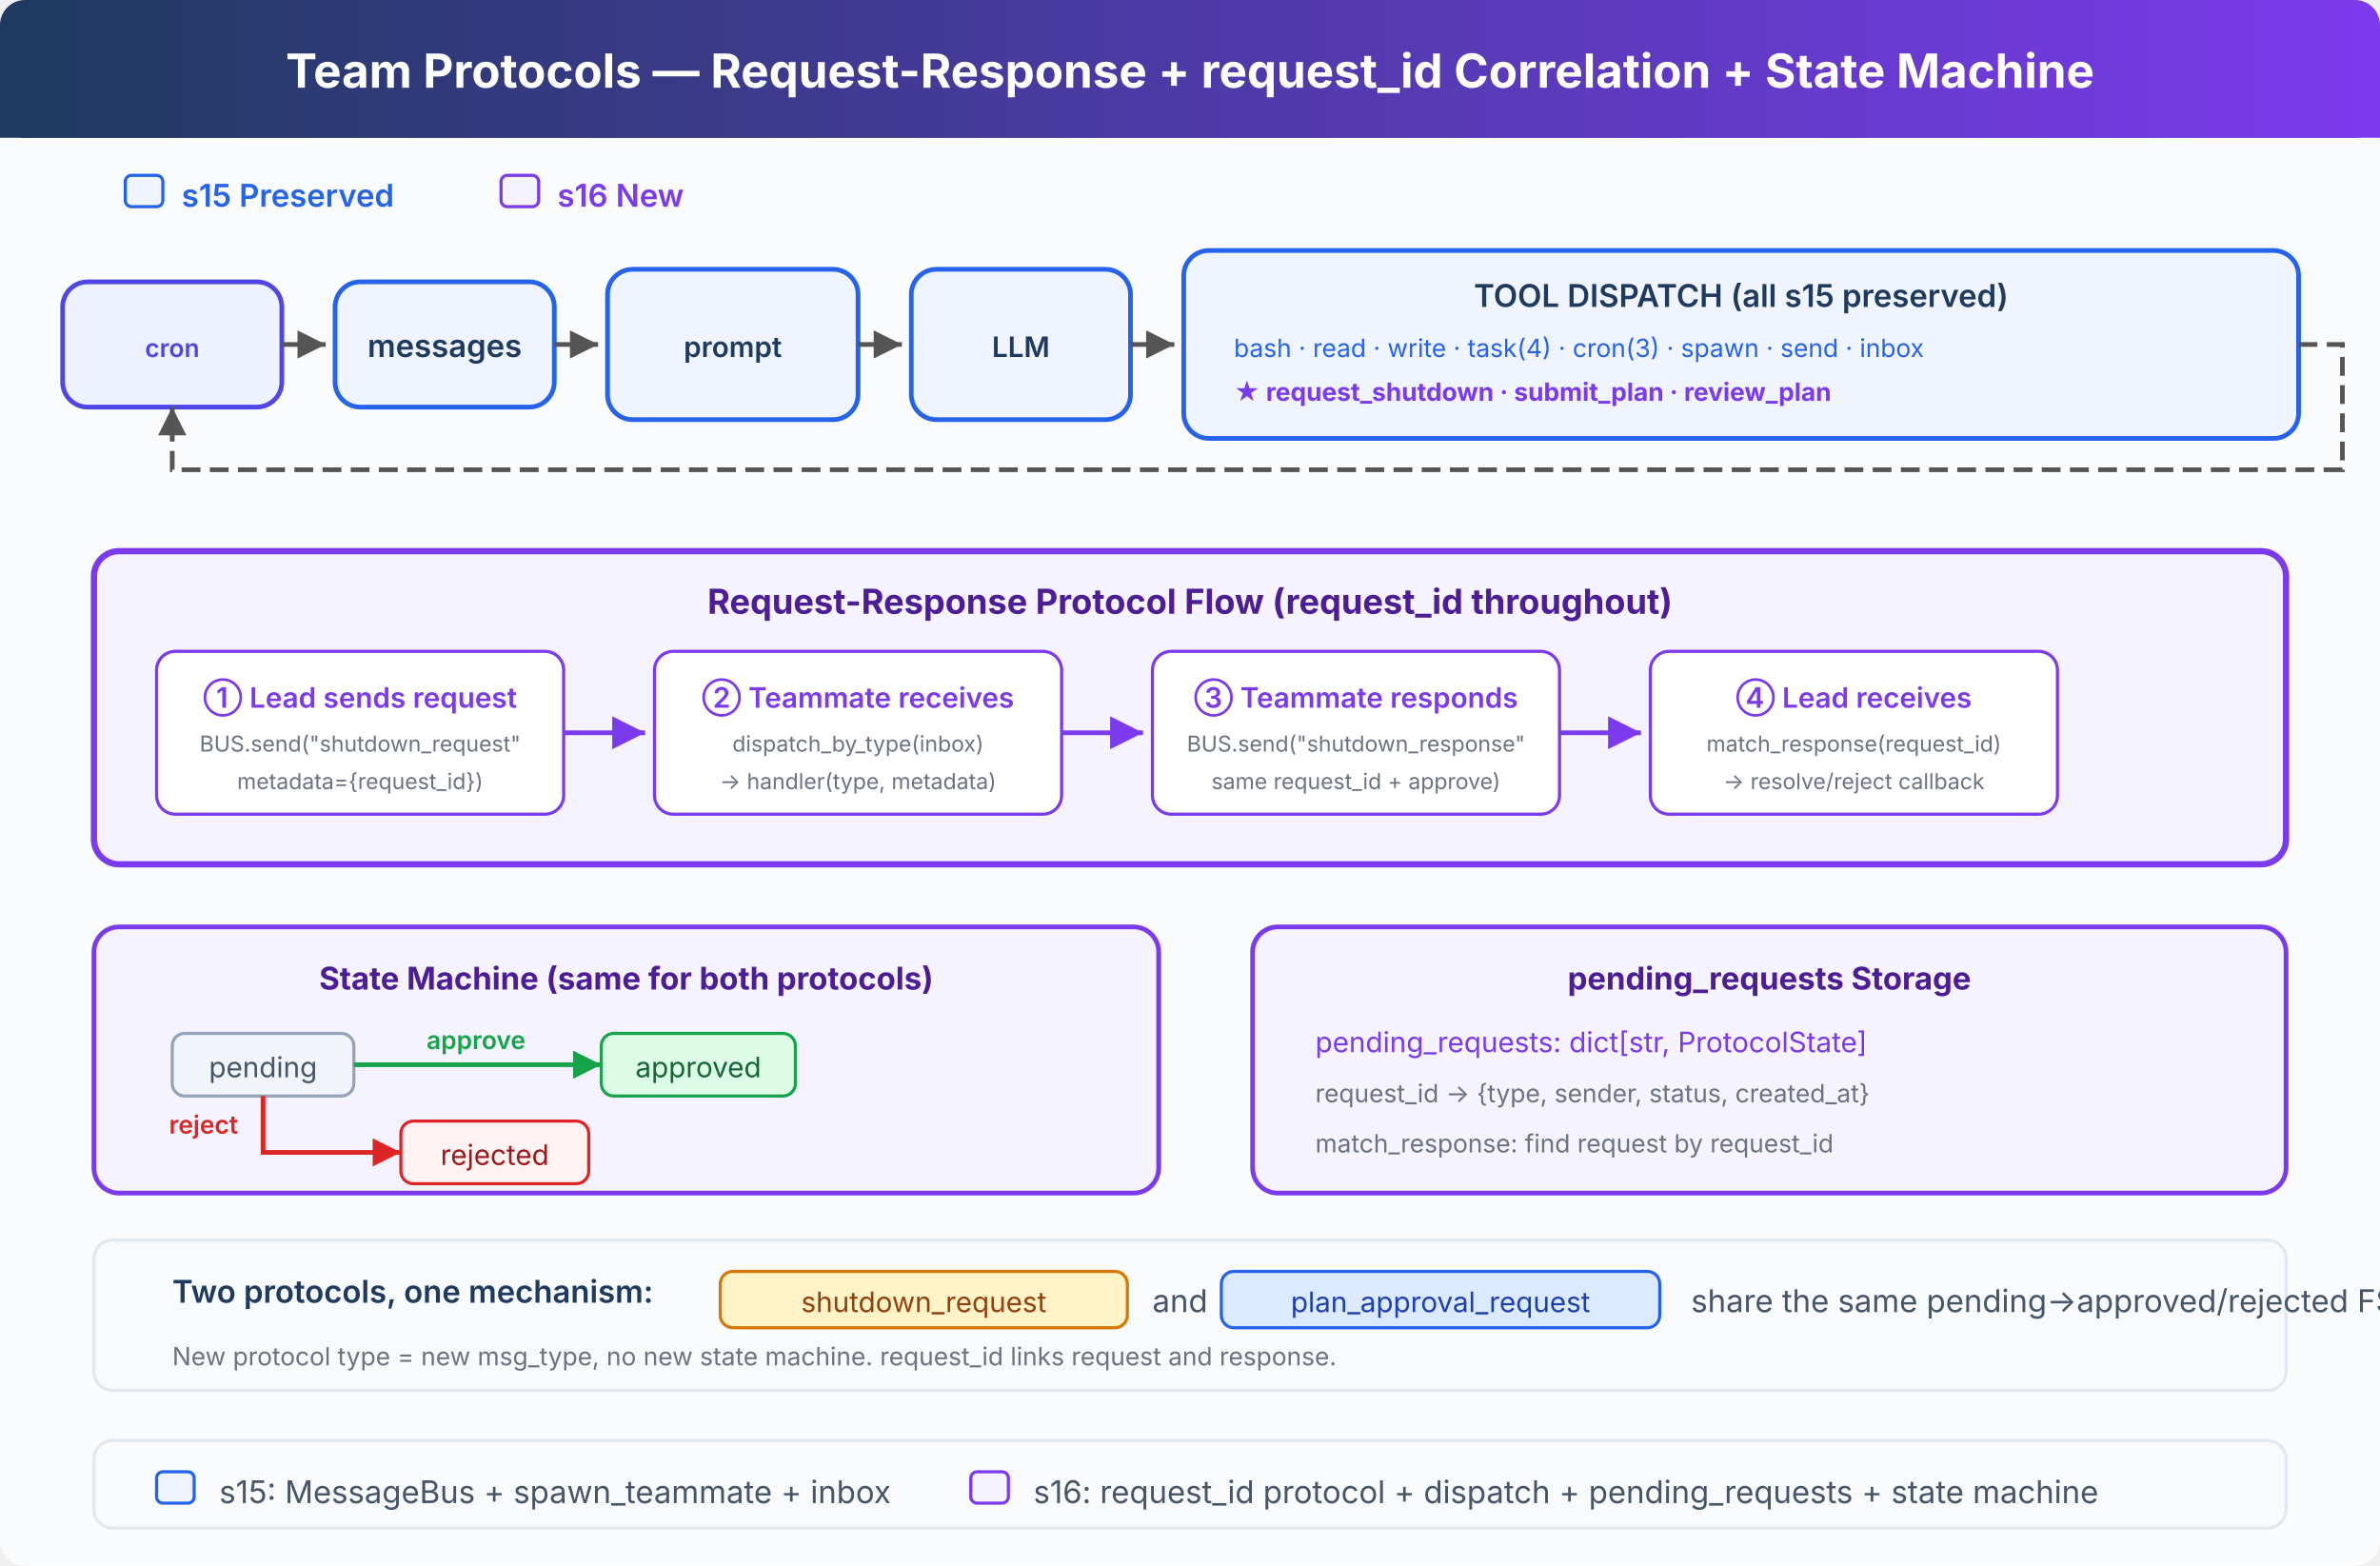
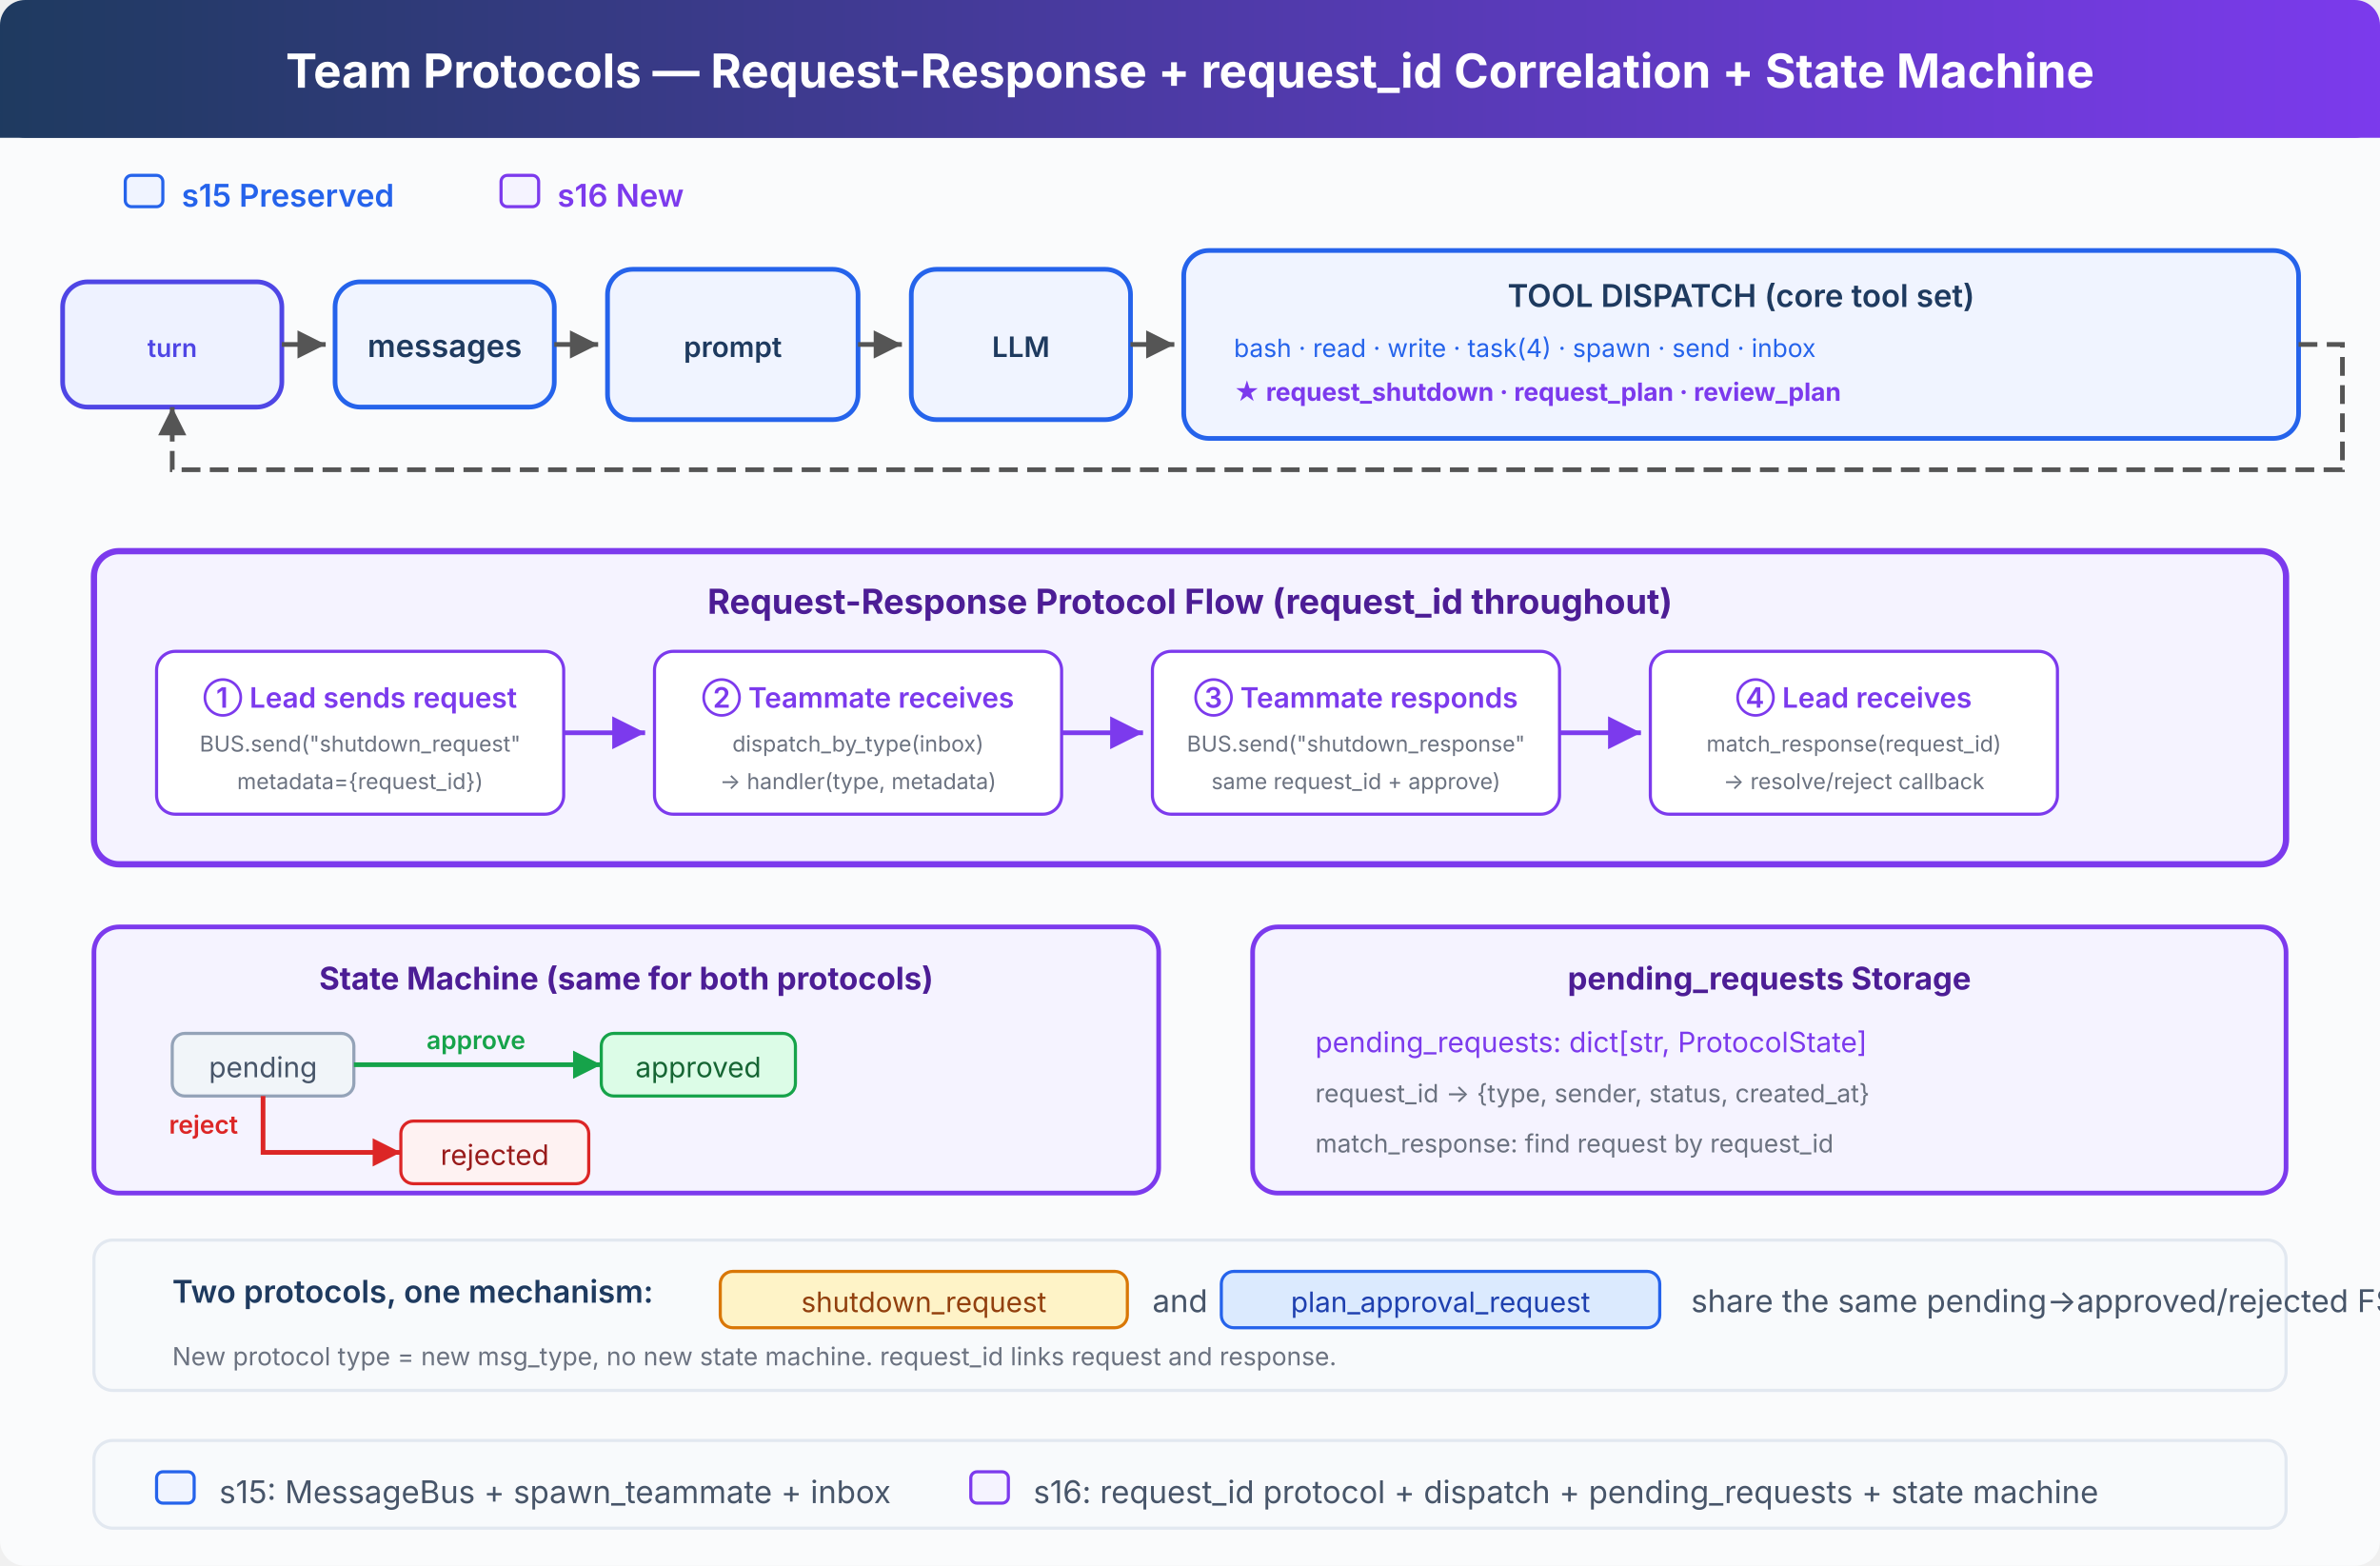
<svg xmlns="http://www.w3.org/2000/svg" viewBox="0 0 760 500" font-family="system-ui, -apple-system, sans-serif">
  <defs>
    <linearGradient id="header" x1="0" y1="0" x2="1" y2="0">
      <stop offset="0%" stop-color="#1e3a5f" />
      <stop offset="100%" stop-color="#7c3aed" />
    </linearGradient>
    <marker id="arrow" viewBox="0 0 10 10" refX="10" refY="5" markerWidth="6" markerHeight="6" orient="auto-start-reverse">
      <path d="M 0 0 L 10 5 L 0 10 z" fill="#555" />
    </marker>
    <marker id="arrow-purple" viewBox="0 0 10 10" refX="10" refY="5" markerWidth="7" markerHeight="7" orient="auto-start-reverse">
      <path d="M 0 0 L 10 5 L 0 10 z" fill="#7c3aed" />
    </marker>
    <marker id="arrow-cyan" viewBox="0 0 10 10" refX="10" refY="5" markerWidth="6" markerHeight="6" orient="auto-start-reverse">
      <path d="M 0 0 L 10 5 L 0 10 z" fill="#0891b2" />
    </marker>
    <marker id="arrow-green" viewBox="0 0 10 10" refX="10" refY="5" markerWidth="6" markerHeight="6" orient="auto-start-reverse">
      <path d="M 0 0 L 10 5 L 0 10 z" fill="#16a34a" />
    </marker>
    <marker id="arrow-red" viewBox="0 0 10 10" refX="10" refY="5" markerWidth="6" markerHeight="6" orient="auto-start-reverse">
      <path d="M 0 0 L 10 5 L 0 10 z" fill="#dc2626" />
    </marker>
  </defs>
  <rect width="760" height="500" fill="#fafbfc" rx="8" />
  <rect x="0" y="0" width="760" height="44" fill="url(#header)" rx="8" />
  <rect x="0" y="36" width="760" height="8" fill="url(#header)" />
  <text x="380" y="28" fill="#fff" font-size="15" font-weight="700" text-anchor="middle">Team Protocols — Request-Response + request_id Correlation + State Machine</text>
  <rect x="40" y="56" width="12" height="10" rx="2" fill="#f0f4ff" stroke="#2563eb" stroke-width="1" />
  <text x="58" y="66" fill="#2563eb" font-size="10" font-weight="600">s15 Preserved</text>
  <rect x="160" y="56" width="12" height="10" rx="2" fill="#f5f3ff" stroke="#7c3aed" stroke-width="1" />
  <text x="178" y="66" fill="#7c3aed" font-size="10" font-weight="600">s16 New</text>
  <rect x="20" y="90" width="70" height="40" rx="8" fill="#eef2ff" stroke="#4f46e5" stroke-width="1.5" />
-   <text x="55" y="114" fill="#4f46e5" font-size="8" font-weight="600" text-anchor="middle">cron</text>
+   <text x="55" y="114" fill="#4f46e5" font-size="8" font-weight="600" text-anchor="middle">turn</text>
  <line x1="90" y1="110" x2="104" y2="110" stroke="#555" stroke-width="1.5" marker-end="url(#arrow)" />
  <rect x="107" y="90" width="70" height="40" rx="8" fill="#f0f4ff" stroke="#2563eb" stroke-width="1.5" />
  <text x="142" y="114" fill="#1e3a5f" font-size="10" font-weight="600" text-anchor="middle">messages</text>
  <line x1="177" y1="110" x2="191" y2="110" stroke="#555" stroke-width="1.5" marker-end="url(#arrow)" />
  <rect x="194" y="86" width="80" height="48" rx="8" fill="#f0f4ff" stroke="#2563eb" stroke-width="1.5" />
  <text x="234" y="114" fill="#1e3a5f" font-size="9" font-weight="600" text-anchor="middle">prompt</text>
  <line x1="274" y1="110" x2="288" y2="110" stroke="#555" stroke-width="1.5" marker-end="url(#arrow)" />
  <rect x="291" y="86" width="70" height="48" rx="8" fill="#f0f4ff" stroke="#2563eb" stroke-width="1.5" />
  <text x="326" y="114" fill="#1e3a5f" font-size="9" font-weight="600" text-anchor="middle">LLM</text>
  <line x1="361" y1="110" x2="375" y2="110" stroke="#555" stroke-width="1.5" marker-end="url(#arrow)" />
  <rect x="378" y="80" width="356" height="60" rx="8" fill="#f0f4ff" stroke="#2563eb" stroke-width="1.5" />
-   <text x="556" y="98" fill="#1e3a5f" font-size="10" font-weight="600" text-anchor="middle">TOOL DISPATCH (all s15 preserved)</text>
-   <text x="394" y="114" fill="#2563eb" font-size="8">bash · read · write · task(4) · cron(3) · spawn · send · inbox</text>
-   <text x="394" y="128" fill="#7c3aed" font-size="8" font-weight="700">★ request_shutdown · submit_plan · review_plan</text>
+   <text x="556" y="98" fill="#1e3a5f" font-size="10" font-weight="600" text-anchor="middle">TOOL DISPATCH (core tool set)</text>
+   <text x="394" y="114" fill="#2563eb" font-size="8">bash · read · write · task(4) · spawn · send · inbox</text>
+   <text x="394" y="128" fill="#7c3aed" font-size="8" font-weight="700">★ request_shutdown · request_plan · review_plan</text>
  <path d="M 734 110 L 748 110 L 748 150 L 55 150 L 55 130" fill="none" stroke="#555" stroke-width="1.5" marker-end="url(#arrow)" stroke-dasharray="6,3" />
  <rect x="30" y="176" width="700" height="100" rx="8" fill="#f5f3ff" stroke="#7c3aed" stroke-width="2" />
  <text x="380" y="196" fill="#4c1d95" font-size="11" font-weight="700" text-anchor="middle">Request-Response Protocol Flow (request_id throughout)</text>
  <rect x="50" y="208" width="130" height="52" rx="6" fill="#fff" stroke="#7c3aed" stroke-width="1" />
  <text x="115" y="226" fill="#7c3aed" font-size="9" font-weight="600" text-anchor="middle">① Lead sends request</text>
  <text x="115" y="240" fill="#6b7280" font-size="7" text-anchor="middle">BUS.send("shutdown_request"</text>
  <text x="115" y="252" fill="#6b7280" font-size="7" text-anchor="middle">metadata={request_id})</text>
  <line x1="180" y1="234" x2="206" y2="234" stroke="#7c3aed" stroke-width="1.5" marker-end="url(#arrow-purple)" />
  <rect x="209" y="208" width="130" height="52" rx="6" fill="#fff" stroke="#7c3aed" stroke-width="1" />
  <text x="274" y="226" fill="#7c3aed" font-size="9" font-weight="600" text-anchor="middle">② Teammate receives</text>
  <text x="274" y="240" fill="#6b7280" font-size="7" text-anchor="middle">dispatch_by_type(inbox)</text>
  <text x="274" y="252" fill="#6b7280" font-size="7" text-anchor="middle">→ handler(type, metadata)</text>
  <line x1="339" y1="234" x2="365" y2="234" stroke="#7c3aed" stroke-width="1.5" marker-end="url(#arrow-purple)" />
  <rect x="368" y="208" width="130" height="52" rx="6" fill="#fff" stroke="#7c3aed" stroke-width="1" />
  <text x="433" y="226" fill="#7c3aed" font-size="9" font-weight="600" text-anchor="middle">③ Teammate responds</text>
  <text x="433" y="240" fill="#6b7280" font-size="7" text-anchor="middle">BUS.send("shutdown_response"</text>
  <text x="433" y="252" fill="#6b7280" font-size="7" text-anchor="middle">same request_id + approve)</text>
  <line x1="498" y1="234" x2="524" y2="234" stroke="#7c3aed" stroke-width="1.5" marker-end="url(#arrow-purple)" />
  <rect x="527" y="208" width="130" height="52" rx="6" fill="#fff" stroke="#7c3aed" stroke-width="1" />
  <text x="592" y="226" fill="#7c3aed" font-size="9" font-weight="600" text-anchor="middle">④ Lead receives</text>
  <text x="592" y="240" fill="#6b7280" font-size="7" text-anchor="middle">match_response(request_id)</text>
  <text x="592" y="252" fill="#6b7280" font-size="7" text-anchor="middle">→ resolve/reject callback</text>
  <rect x="30" y="296" width="340" height="85" rx="8" fill="#f5f3ff" stroke="#7c3aed" stroke-width="1.5" />
  <text x="200" y="316" fill="#4c1d95" font-size="10" font-weight="700" text-anchor="middle">State Machine (same for both protocols)</text>
  <rect x="55" y="330" width="58" height="20" rx="4" fill="#f1f5f9" stroke="#94a3b8" stroke-width="1" />
  <text x="84" y="344" fill="#475569" font-size="9" text-anchor="middle">pending</text>
  <line x1="113" y1="340" x2="192" y2="340" stroke="#16a34a" stroke-width="1.5" marker-end="url(#arrow-green)" />
  <text x="152" y="335" fill="#16a34a" font-size="8" font-weight="600" text-anchor="middle">approve</text>
  <rect x="192" y="330" width="62" height="20" rx="4" fill="#dcfce7" stroke="#16a34a" stroke-width="1" />
  <text x="223" y="344" fill="#166534" font-size="9" text-anchor="middle">approved</text>
  <path d="M 84 350 L 84 368 L 128 368" fill="none" stroke="#dc2626" stroke-width="1.5" marker-end="url(#arrow-red)" />
  <text x="76" y="362" fill="#dc2626" font-size="8" font-weight="600" text-anchor="end">reject</text>
  <rect x="128" y="358" width="60" height="20" rx="4" fill="#fef2f2" stroke="#dc2626" stroke-width="1" />
  <text x="158" y="372" fill="#991b1b" font-size="9" text-anchor="middle">rejected</text>
  <rect x="400" y="296" width="330" height="85" rx="8" fill="#f5f3ff" stroke="#7c3aed" stroke-width="1.5" />
  <text x="565" y="316" fill="#4c1d95" font-size="10" font-weight="700" text-anchor="middle">pending_requests Storage</text>
  <text x="420" y="336" fill="#7c3aed" font-size="9">pending_requests: dict[str, ProtocolState]</text>
  <text x="420" y="352" fill="#6b7280" font-size="8">request_id → {type, sender, status, created_at}</text>
  <text x="420" y="368" fill="#6b7280" font-size="8">match_response: find request by request_id</text>
  <rect x="30" y="396" width="700" height="48" rx="6" fill="#f8fafc" stroke="#e2e8f0" stroke-width="1" />
  <text x="55" y="416" fill="#1e3a5f" font-size="10" font-weight="600">Two protocols, one mechanism:</text>
  <rect x="230" y="406" width="130" height="18" rx="4" fill="#fef3c7" stroke="#d97706" stroke-width="1" />
  <text x="295" y="419" fill="#92400e" font-size="9" text-anchor="middle">shutdown_request</text>
  <text x="368" y="419" fill="#475569" font-size="10">and</text>
  <rect x="390" y="406" width="140" height="18" rx="4" fill="#dbeafe" stroke="#2563eb" stroke-width="1" />
  <text x="460" y="419" fill="#1e40af" font-size="9" text-anchor="middle">plan_approval_request</text>
  <text x="540" y="419" fill="#475569" font-size="10">share the same pending→approved/rejected FSM</text>
  <text x="55" y="436" fill="#6b7280" font-size="8">New protocol type = new msg_type, no new state machine. request_id links request and response.</text>
  <rect x="30" y="460" width="700" height="28" rx="6" fill="#f8fafc" stroke="#e2e8f0" stroke-width="1" />
  <rect x="50" y="470" width="12" height="10" rx="2" fill="#f0f4ff" stroke="#2563eb" stroke-width="1" />
  <text x="70" y="480" fill="#475569" font-size="10">s15: MessageBus + spawn_teammate + inbox</text>
  <rect x="310" y="470" width="12" height="10" rx="2" fill="#f5f3ff" stroke="#7c3aed" stroke-width="1" />
  <text x="330" y="480" fill="#475569" font-size="10">s16: request_id protocol + dispatch + pending_requests + state machine</text>
</svg>
